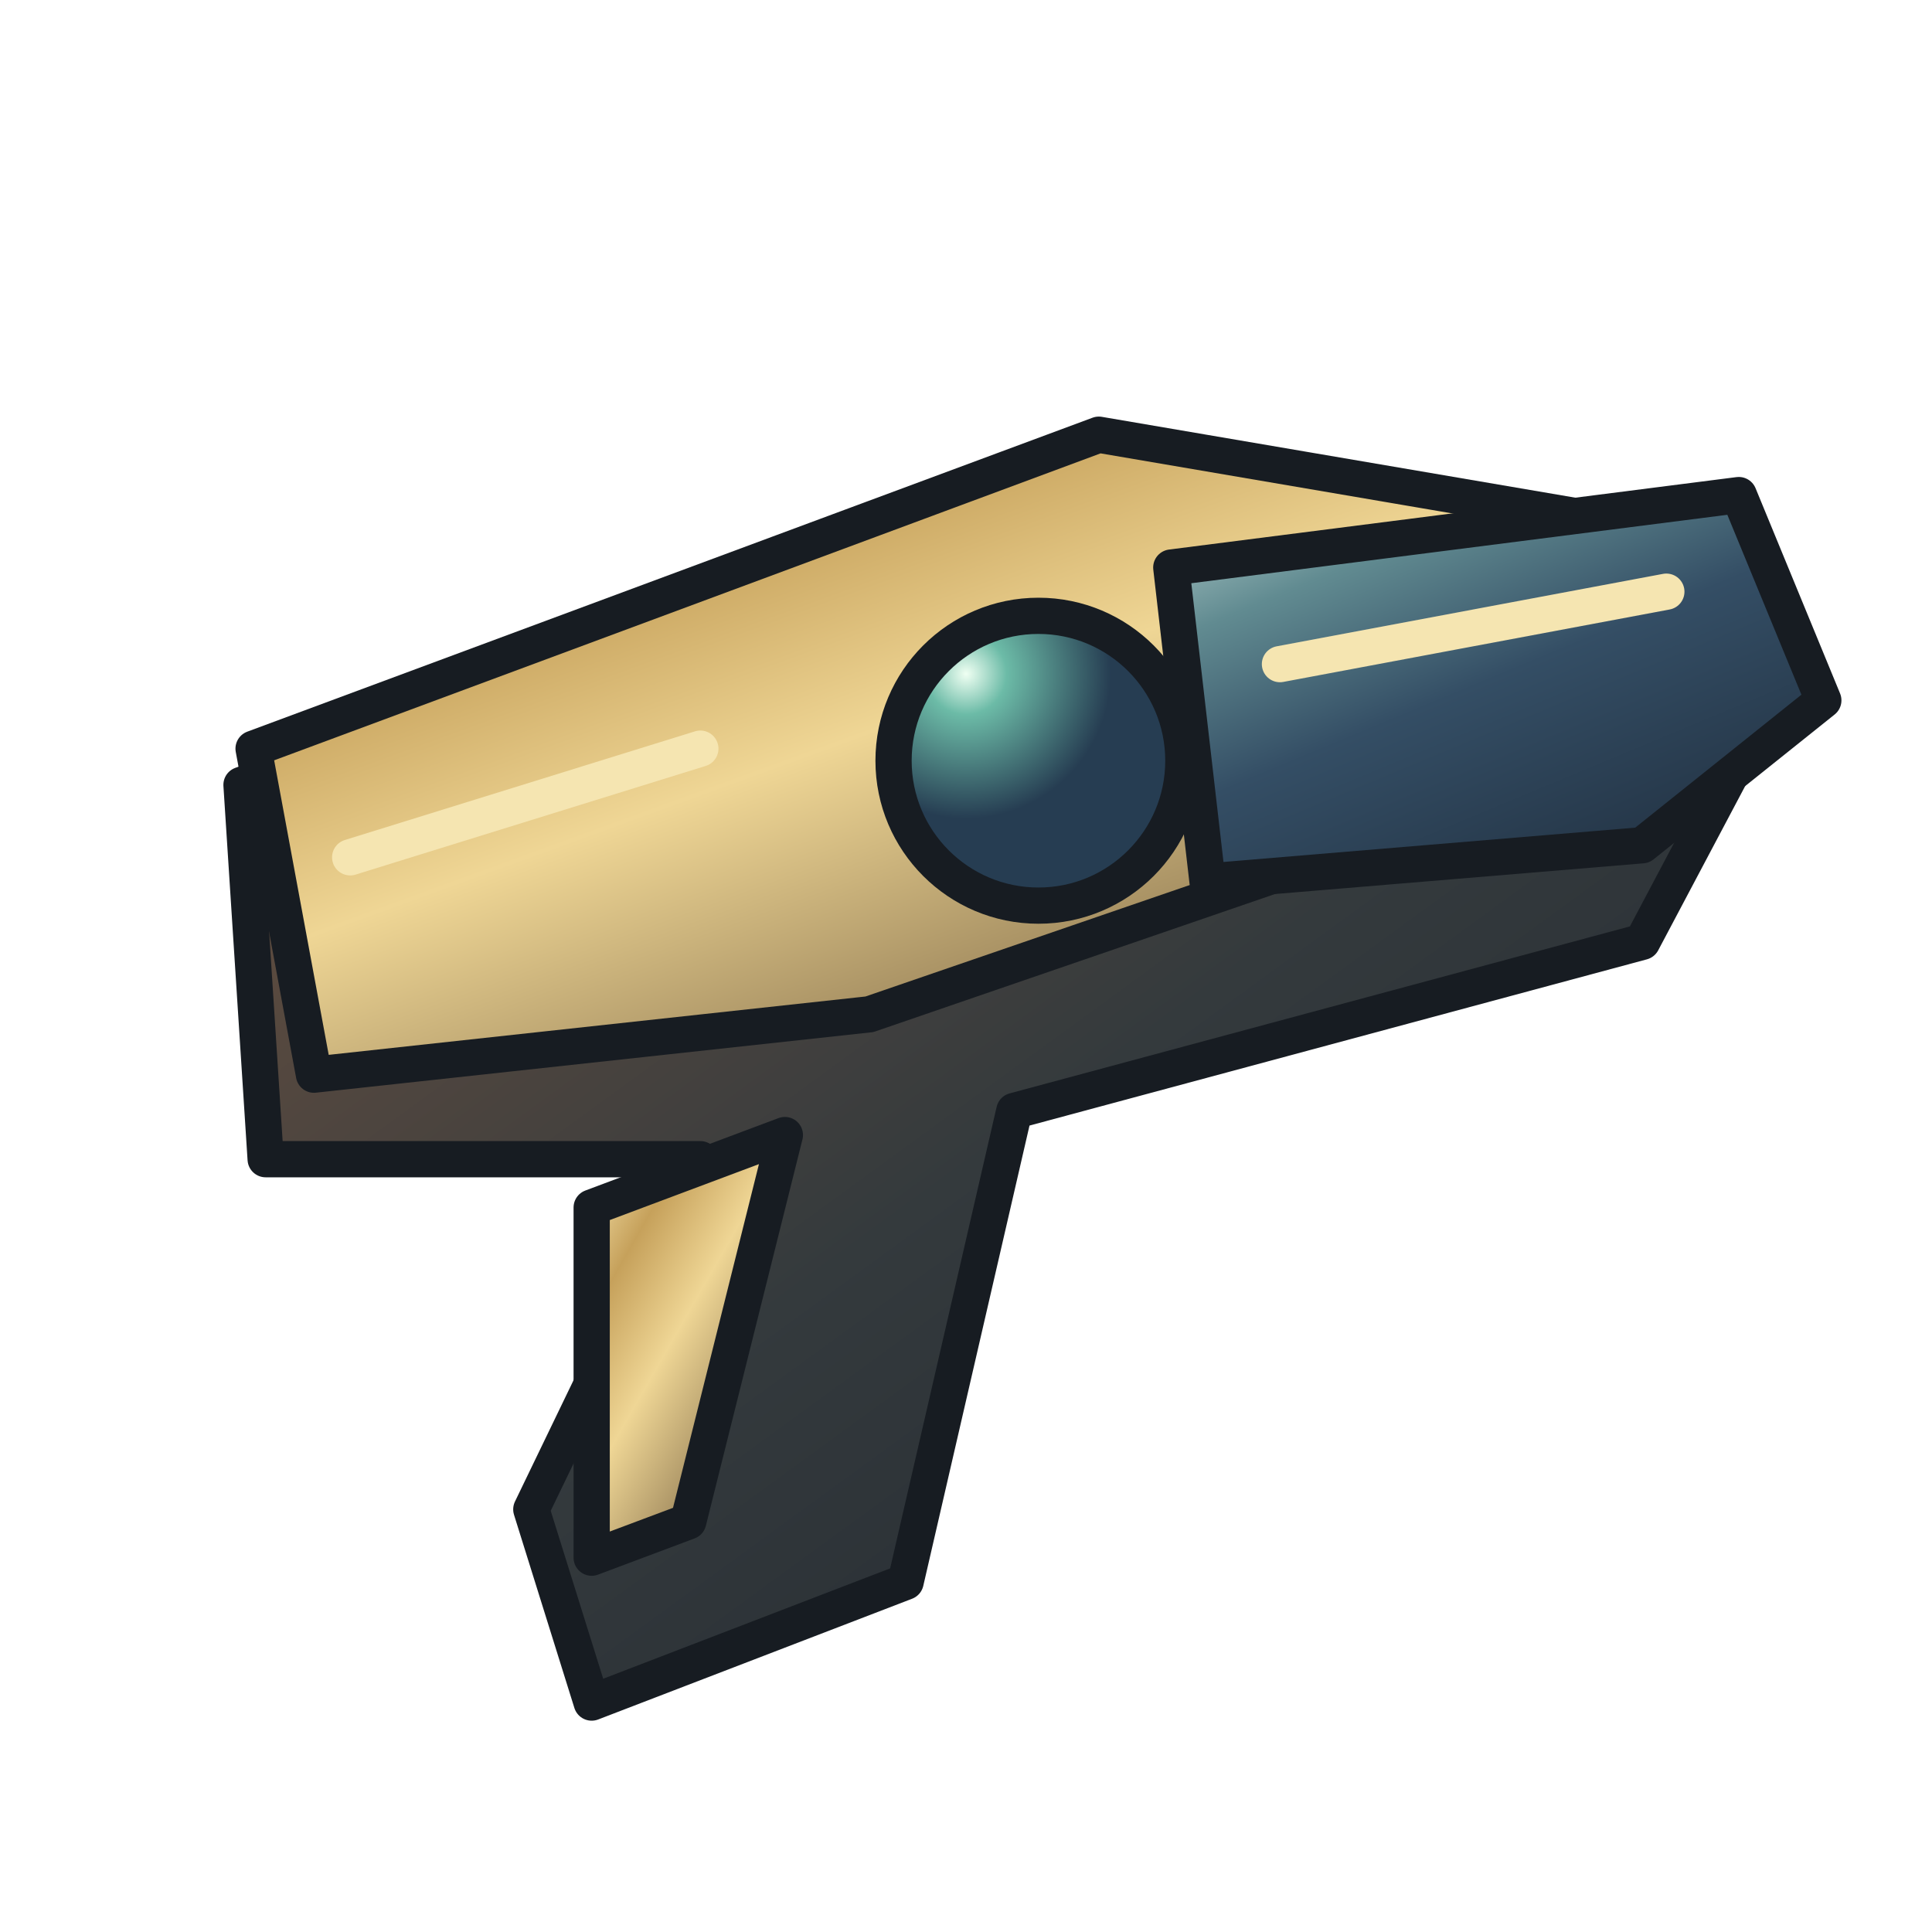
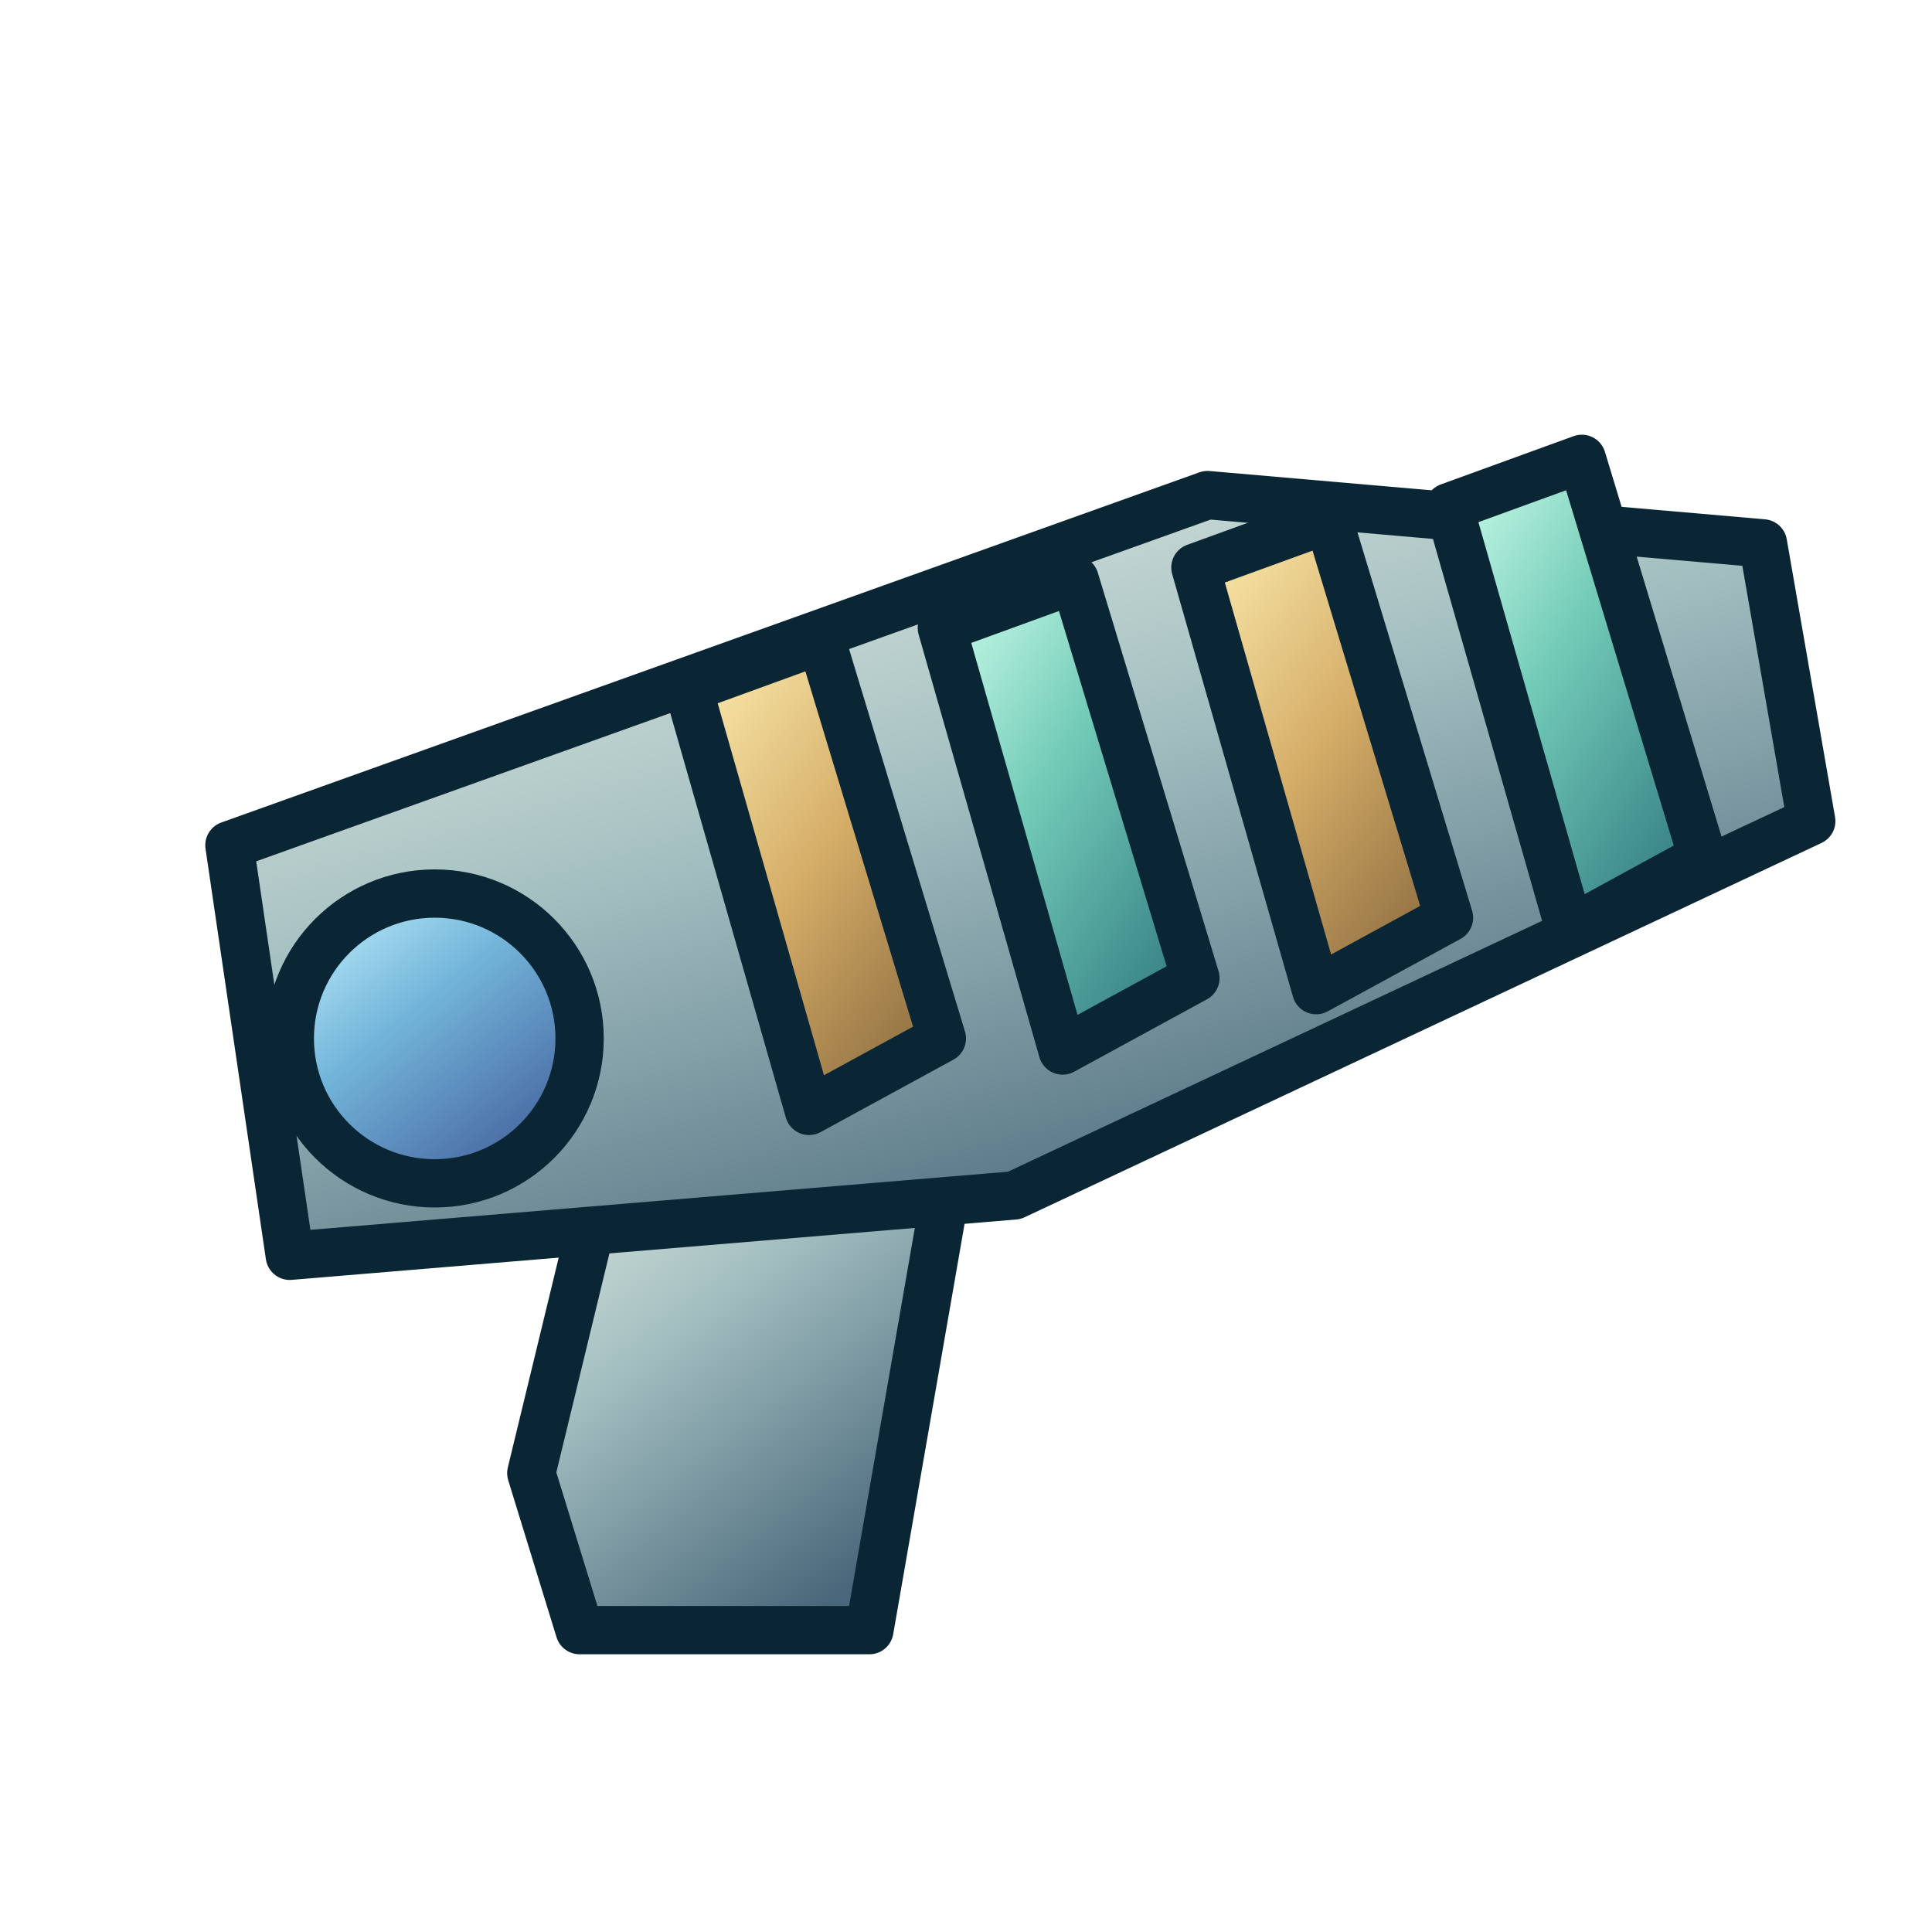
- <svg xmlns="http://www.w3.org/2000/svg" viewBox="0 0 160 160">
+ <svg xmlns="http://www.w3.org/2000/svg" viewBox="0 0 160 160" role="img">
  <defs>
-     <linearGradient id="metal" x2=".8" y2="1">
-       <stop stop-color="#fff0bb" />
-       <stop offset=".26" stop-color="#c6a15b" />
-       <stop offset=".5" stop-color="#efd695" />
-       <stop offset="1" stop-color="#685337" />
+     <linearGradient id="steel" x2=".6" y2="1">
+       <stop stop-color="#edf6e9" />
+       <stop offset=".48" stop-color="#a4bfc1" />
+       <stop offset="1" stop-color="#49677a" />
    </linearGradient>
-     <linearGradient id="leather" x2=".9" y2="1">
-       <stop stop-color="#735541" />
-       <stop offset=".55" stop-color="#343a3d" />
-       <stop offset="1" stop-color="#20262e" />
+     <linearGradient id="mint" x2=".8" y2="1">
+       <stop stop-color="#d2ffee" />
+       <stop offset=".45" stop-color="#73ccb8" />
+       <stop offset="1" stop-color="#347d83" />
    </linearGradient>
-     <linearGradient id="paper" x2=".7" y2="1">
-       <stop stop-color="#f2e4bc" />
-       <stop offset=".5" stop-color="#c6b88f" />
-       <stop offset="1" stop-color="#807960" />
+     <linearGradient id="gold" x2=".7" y2="1">
+       <stop stop-color="#fff1b4" />
+       <stop offset=".55" stop-color="#d5ad68" />
+       <stop offset="1" stop-color="#947344" />
    </linearGradient>
-     <linearGradient id="glass" x2=".7" y2="1">
-       <stop stop-color="#bad3d0" />
-       <stop offset=".25" stop-color="#618b91" />
-       <stop offset=".55" stop-color="#344e65" />
-       <stop offset="1" stop-color="#233344" />
+     <linearGradient id="blue" x2=".8" y2="1">
+       <stop stop-color="#c9f5ff" />
+       <stop offset=".45" stop-color="#73b5da" />
+       <stop offset="1" stop-color="#425e9a" />
    </linearGradient>
-     <radialGradient id="gem" cx=".25" cy=".2">
-       <stop stop-color="#effff2" />
-       <stop offset=".28" stop-color="#6cbba7" />
-       <stop offset="1" stop-color="#263d52" />
-     </radialGradient>
  </defs>
  <g stroke-linejoin="round">
-     <path d="M20 65 89 40 132 47 145 61 136 78 84 92 75 131 49 141 44 125 58 96 22 96Z" fill="url(#leather)" stroke="#171c22" stroke-width="3" stroke-linejoin="round" stroke-linecap="round" />
-     <path d="M21 62 91 36 132 43 136 62 72 84 26 89Z" fill="url(#metal)" stroke="#171c22" stroke-width="3" stroke-linejoin="round" stroke-linecap="round" />
-     <path d="M97 47 144 41 151 58 136 70 100 73Z" fill="url(#glass)" stroke="#171c22" stroke-width="3" stroke-linejoin="round" stroke-linecap="round" />
-     <path d="M49 100 65 94 57 126 49 129Z" fill="url(#metal)" stroke="#171c22" stroke-width="3" stroke-linejoin="round" stroke-linecap="round" />
-     <circle cx="86" cy="63" r="12" fill="url(#gem)" stroke="#171c22" stroke-width="3" />
-     <path d="M29 71 58 62M106 55 138 49" fill="none" stroke="#f5e5b1" stroke-width="3" stroke-linejoin="round" stroke-linecap="round" />
+     <path d="M52 89 80 89 72 135 48 135 44 122Z" fill="url(#steel)" stroke="#0a2634" stroke-width="4" stroke-linecap="round" stroke-linejoin="round" />
+     <path d="M19 70 100 41 146 45 150 68 84 99 24 104Z" fill="url(#steel)" stroke="#0a2634" stroke-width="4" stroke-linecap="round" stroke-linejoin="round" />
+     <path d="M57 57l11 -4 10 33 -11 6Z" fill="url(#gold)" stroke="#0a2634" stroke-width="4" stroke-linecap="round" stroke-linejoin="round" />
+     <path d="M78 52l11 -4 10 33 -11 6Z" fill="url(#mint)" stroke="#0a2634" stroke-width="4" stroke-linecap="round" stroke-linejoin="round" />
+     <path d="M99 47l11 -4 10 33 -11 6Z" fill="url(#gold)" stroke="#0a2634" stroke-width="4" stroke-linecap="round" stroke-linejoin="round" />
+     <path d="M120 42l11 -4 10 33 -11 6Z" fill="url(#mint)" stroke="#0a2634" stroke-width="4" stroke-linecap="round" stroke-linejoin="round" />
+     <circle cx="36" cy="86" r="12" fill="url(#blue)" stroke="#0a2634" stroke-width="4" />
  </g>
</svg>
